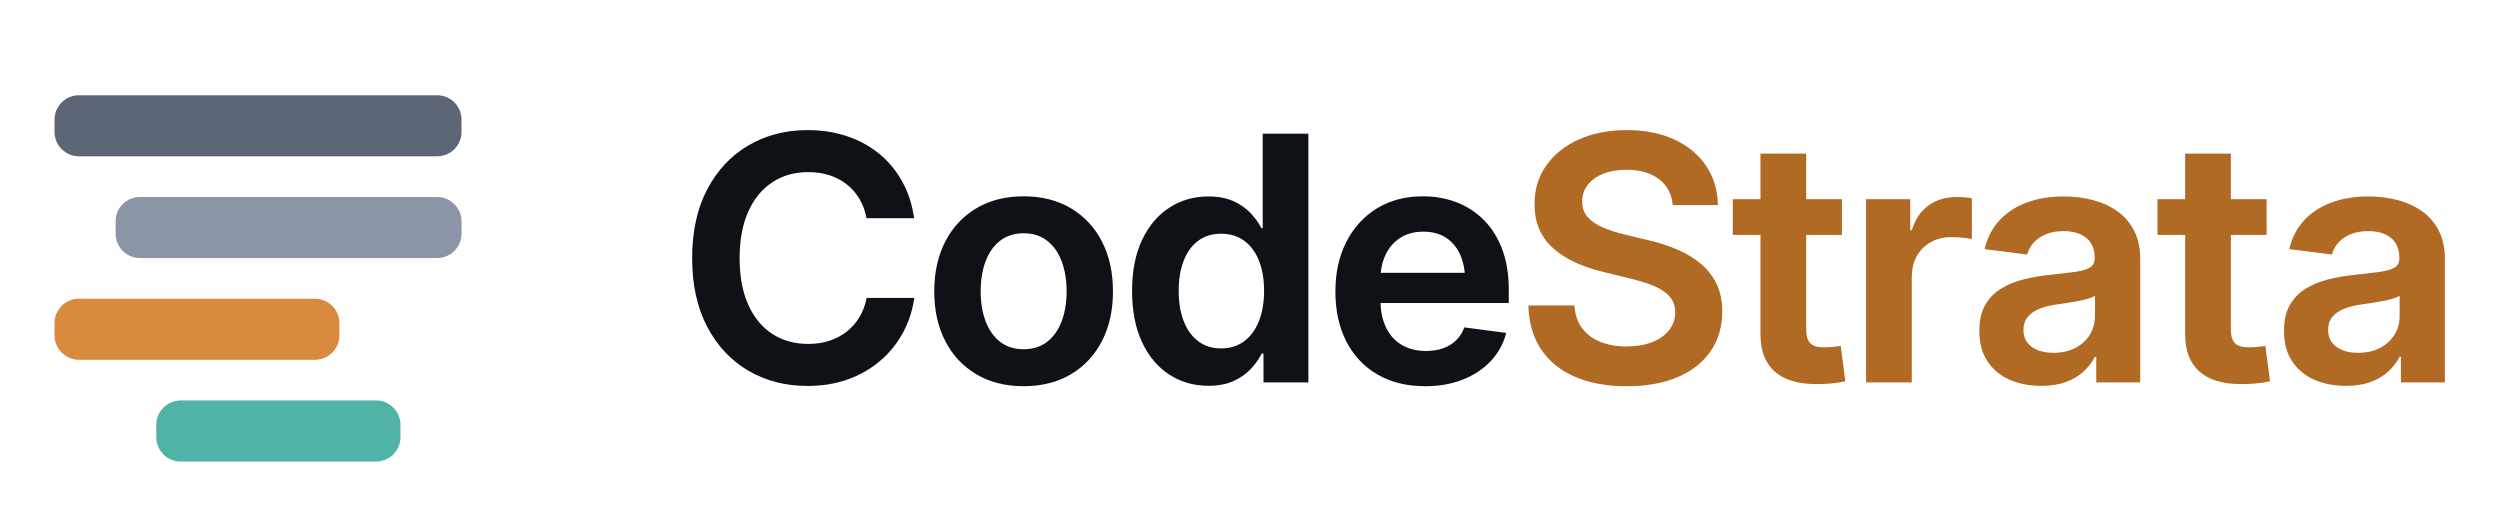
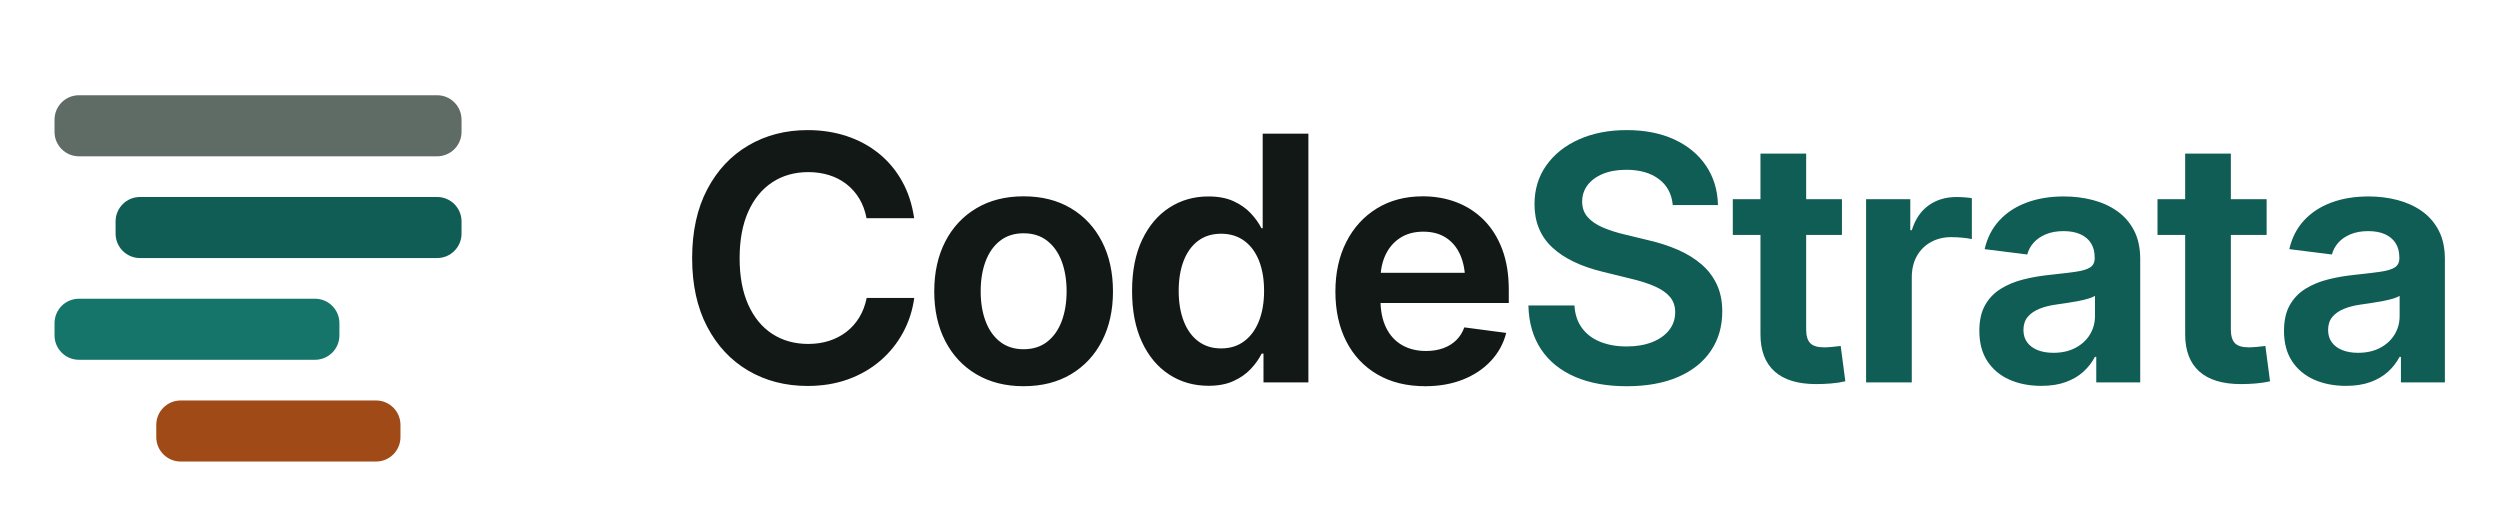
<svg xmlns="http://www.w3.org/2000/svg" viewBox="0 0 731.26 150.95" width="731.26" height="150.95">
-   <rect x="15.95" y="27.86" width="119.05" height="17.86" rx="7.14" fill="#5c6675" />
-   <rect x="33.81" y="57.62" width="101.19" height="17.86" rx="7.14" fill="#8b95a5" />
-   <rect x="15.95" y="87.38" width="83.33" height="17.86" rx="7.14" fill="#d98a3d" />
-   <rect x="45.71" y="117.14" width="71.43" height="17.86" rx="7.14" fill="#4fb3a5" />
+   <rect x="15.95" y="27.86" width="119.05" height="17.86" rx="7.14" fill="#5f6b65" />
+   <rect x="33.81" y="57.62" width="101.19" height="17.86" rx="7.14" fill="#0f5d54" />
+   <rect x="15.95" y="87.38" width="83.33" height="17.86" rx="7.14" fill="#16756a" />
+   <rect x="45.71" y="117.14" width="71.43" height="17.86" rx="7.14" fill="#a04b17" />
  <g transform="translate(198.10 111.85) scale(0.048828)">
-     <path fill="#0e1116" d="M780.947 21.333Q581.635 21.333 425.19 -70.503Q268.744 -162.339 178.951 -333.929Q89.158 -505.52 89.158 -744.0Q89.158 -984.102 179.288 -1155.908Q269.419 -1327.715 426.103 -1419.524Q582.787 -1511.333 780.947 -1511.333Q906.512 -1511.333 1015.095 -1475.363Q1123.678 -1439.392 1208.066 -1370.932Q1292.454 -1302.472 1346.913 -1204.803Q1401.371 -1107.133 1419.112 -983.546H1133.911Q1121.42 -1049.495 1090.602 -1100.666Q1059.783 -1151.836 1014.053 -1187.459Q968.322 -1223.081 910.38 -1241.372Q852.437 -1259.663 785.555 -1259.663Q661.457 -1259.663 568.665 -1198.262Q475.874 -1136.86 424.727 -1021.595Q373.581 -906.33 373.581 -744.0Q373.581 -580.653 425.132 -465.699Q476.684 -350.745 569.26 -290.541Q661.836 -230.337 784.979 -230.337Q851.861 -230.337 909.493 -248.745Q967.125 -267.153 1013.144 -302.564Q1059.162 -337.974 1090.363 -389.167Q1121.564 -440.361 1134.676 -505.787H1419.689Q1404.387 -394.289 1352.642 -298.609Q1300.897 -202.929 1217.733 -130.918Q1134.569 -58.907 1024.33 -18.787Q914.091 21.333 780.947 21.333Z M2074.745 22.848Q1912.505 22.848 1792.066 -48.364Q1671.627 -119.576 1605.58 -247.432Q1539.534 -375.288 1539.534 -544.774Q1539.534 -715.585 1605.58 -843.748Q1671.627 -971.91 1792.066 -1043.289Q1912.505 -1114.668 2074.745 -1114.668Q2237.697 -1114.668 2357.871 -1043.289Q2478.044 -971.91 2544.091 -843.748Q2610.138 -715.585 2610.138 -544.774Q2610.138 -375.288 2544.091 -247.432Q2478.044 -119.576 2357.871 -48.364Q2237.697 22.848 2074.745 22.848ZM2074.745 -198.604Q2158.355 -198.604 2215.857 -243.236Q2273.358 -287.868 2302.878 -366.301Q2332.397 -444.734 2332.397 -545.35Q2332.397 -647.155 2302.878 -725.463Q2273.358 -803.771 2215.857 -848.493Q2158.355 -893.216 2074.745 -893.216Q1991.559 -893.216 1934.125 -848.588Q1876.692 -803.96 1847.173 -725.747Q1817.653 -647.534 1817.653 -545.35Q1817.653 -444.545 1847.173 -366.206Q1876.692 -287.868 1934.031 -243.236Q1991.369 -198.604 2074.745 -198.604Z M3182.781 20.363Q3050.064 20.363 2946.247 -47.545Q2842.43 -115.453 2783.502 -242.567Q2724.574 -369.68 2724.574 -547.531Q2724.574 -727.209 2784.771 -853.917Q2844.968 -980.625 2948.57 -1047.268Q3052.171 -1113.91 3181.432 -1113.91Q3269.611 -1113.91 3331.455 -1085.858Q3393.299 -1057.806 3434.379 -1014.256Q3475.459 -970.707 3499.512 -923.696H3507.064V-1490.0H3780.789V0.0H3511.822V-172.411H3500.845Q3476.755 -123.779 3434.963 -79.734Q3393.171 -35.688 3331.183 -7.663Q3269.195 20.363 3182.781 20.363ZM3257.689 -203.492Q3338.628 -203.492 3396.334 -246.636Q3454.04 -289.78 3484.704 -367.372Q3515.368 -444.963 3515.368 -548.289Q3515.368 -652.379 3484.894 -729.024Q3454.419 -805.67 3396.713 -848.101Q3339.006 -890.533 3257.689 -890.533Q3176.705 -890.533 3119.886 -847.723Q3063.066 -804.912 3033.455 -728.077Q3003.845 -651.243 3003.845 -548.289Q3003.845 -445.433 3033.645 -367.697Q3063.444 -289.961 3120.454 -246.726Q3177.463 -203.492 3257.689 -203.492Z M4480.481 22.848Q4314.622 22.848 4193.813 -47.739Q4073.003 -118.325 4007.808 -245.897Q3942.614 -373.47 3942.614 -544.017Q3942.614 -712.782 4007.88 -841.278Q4073.147 -969.774 4191.078 -1042.221Q4309.009 -1114.668 4466.225 -1114.668Q4574.897 -1114.668 4668.472 -1078.86Q4762.047 -1043.052 4832.351 -972.343Q4902.655 -901.633 4941.966 -797.115Q4981.276 -692.596 4981.276 -554.886V-475.683H4058.555V-656.499H4846.206L4719.936 -606.774Q4719.936 -696.523 4690.799 -763.031Q4661.662 -829.539 4605.811 -866.22Q4549.961 -902.901 4468.961 -902.901Q4388.295 -902.901 4330.952 -865.842Q4273.61 -828.782 4243.147 -764.546Q4212.685 -700.31 4212.685 -617.756V-494.31Q4212.685 -397.054 4246.075 -328.379Q4279.466 -259.705 4340.948 -223.925Q4402.431 -188.145 4485.468 -188.145Q4542.66 -188.145 4588.515 -204.685Q4634.371 -221.225 4666.607 -252.899Q4698.843 -284.574 4714.864 -329.531L4965.868 -296.378Q4941.436 -201.095 4874.639 -129.257Q4807.841 -57.418 4707.421 -17.285Q4607.001 22.848 4480.481 22.848Z" />
-     <path fill="#b06a24" d="M5687.67 23.029Q5508.603 23.029 5377.667 -33.505Q5246.731 -90.04 5174.6 -198.176Q5102.469 -306.312 5098.773 -460.896H5374.636Q5379.25 -380.795 5419.549 -325.946Q5459.849 -271.097 5528.886 -243.17Q5597.924 -215.244 5686.662 -215.244Q5773.768 -215.244 5839.22 -240.783Q5904.671 -266.321 5941.429 -312.668Q5978.186 -359.014 5978.186 -420.347Q5978.186 -474.326 5947.423 -511.307Q5916.66 -548.288 5857.19 -574.729Q5797.719 -601.17 5710.978 -621.624L5546.688 -661.946Q5347.52 -709.861 5241.427 -808.847Q5135.334 -907.834 5135.334 -1066.96Q5135.334 -1200.44 5206.37 -1300.385Q5277.406 -1400.331 5402.046 -1455.832Q5526.686 -1511.333 5687.601 -1511.333Q5851.524 -1511.333 5973.16 -1455.025Q6094.796 -1398.717 6162.964 -1297.616Q6231.132 -1196.515 6234.412 -1062.139H5963.525Q5954.64 -1162.176 5880.371 -1217.902Q5806.102 -1273.628 5685.345 -1273.628Q5604.609 -1273.628 5545.051 -1249.09Q5485.492 -1224.551 5453.155 -1181.53Q5420.818 -1138.509 5420.818 -1083.016Q5420.818 -1027.235 5454.079 -989.875Q5487.341 -952.515 5544.867 -927.952Q5602.394 -903.39 5674.537 -886.262L5815.371 -852.129Q5912.584 -830.014 5993.992 -794.505Q6075.4 -758.995 6135.1 -707.729Q6194.801 -656.462 6227.481 -586.548Q6260.161 -516.635 6260.161 -425.189Q6260.161 -289.768 6191.727 -188.816Q6123.294 -87.864 5995.143 -32.417Q5866.993 23.029 5687.67 23.029Z M6977.014 -1097.335V-883.504H6323.253V-1097.335ZM6488.991 -1370.667H6762.716V-317.259Q6762.716 -260.462 6786.941 -235.2Q6811.166 -209.937 6869.798 -209.937Q6889.662 -209.937 6920.626 -212.748Q6951.59 -215.558 6969.558 -218.225L6997.393 -6.592Q6958.108 2.667 6912.227 6.432Q6866.347 10.198 6822.827 10.198Q6658.075 10.198 6573.533 -65.676Q6488.991 -141.55 6488.991 -287.814Z M7121.685 0.0V-1097.335H7386.439V-911.494H7395.485Q7425.53 -1008.886 7495.498 -1059.671Q7565.466 -1110.455 7663.405 -1110.455Q7686.997 -1110.455 7711.974 -1108.545Q7736.952 -1106.636 7755.272 -1103.575V-858.272Q7738.685 -862.765 7702.38 -866.428Q7666.074 -870.091 7631.037 -870.091Q7563.842 -870.091 7510.17 -840.629Q7456.498 -811.168 7425.954 -757.128Q7395.41 -703.088 7395.41 -628.614V0.0Z M8170.725 20.795Q8064.627 20.795 7980.733 -16.288Q7896.84 -53.371 7848.473 -126.737Q7800.107 -200.104 7800.107 -308.726Q7800.107 -401.619 7834.609 -462.707Q7869.112 -523.795 7928.543 -560.653Q7987.973 -597.51 8063.537 -616.598Q8139.101 -635.686 8220.891 -643.958Q8318.344 -654.411 8377.589 -662.779Q8436.835 -671.147 8463.967 -688.822Q8491.099 -706.497 8491.099 -742.987V-748.881Q8491.099 -798.033 8469.423 -833.031Q8447.747 -868.03 8406.236 -887.095Q8364.726 -906.16 8304.619 -906.16Q8243.945 -906.16 8198.632 -887.303Q8153.319 -868.446 8125.325 -836.862Q8097.332 -805.278 8087.167 -766.22L7831.941 -798.172Q7855.075 -899.514 7919.627 -969.781Q7984.179 -1040.049 8083.081 -1076.98Q8181.982 -1113.91 8306.758 -1113.91Q8397.222 -1113.91 8479.658 -1092.473Q8562.094 -1071.036 8626.088 -1025.868Q8690.081 -980.7 8726.975 -909.697Q8763.868 -838.694 8763.868 -739.185V0.0H8500.587V-152.773H8492.406Q8466.781 -103.595 8423.712 -64.247Q8380.643 -24.899 8318.167 -2.052Q8255.69 20.795 8170.725 20.795ZM8243.169 -177.201Q8320.166 -177.201 8376.096 -206.917Q8432.027 -236.633 8462.427 -286.491Q8492.827 -336.35 8492.827 -396.619V-518.896Q8480 -509.821 8453.412 -501.883Q8426.824 -493.944 8392.908 -487.407Q8358.992 -480.869 8324.212 -475.661Q8289.432 -470.453 8260.123 -466.31Q8204.521 -458.742 8160.064 -440.898Q8115.606 -423.054 8089.959 -392.34Q8064.311 -361.627 8064.311 -313.792Q8064.311 -269.737 8087.168 -239.247Q8110.025 -208.758 8150.225 -192.979Q8190.425 -177.201 8243.169 -177.201Z M9521.134 -1097.335V-883.504H8867.373V-1097.335ZM9033.111 -1370.667H9306.836V-317.259Q9306.836 -260.462 9331.061 -235.2Q9355.286 -209.937 9413.918 -209.937Q9433.782 -209.937 9464.746 -212.748Q9495.71 -215.558 9513.678 -218.225L9541.513 -6.592Q9502.228 2.667 9456.347 6.432Q9410.467 10.198 9366.947 10.198Q9202.195 10.198 9117.653 -65.676Q9033.111 -141.55 9033.111 -287.814Z M9995.805 20.795Q9889.707 20.795 9805.813 -16.288Q9721.92 -53.371 9673.553 -126.737Q9625.187 -200.104 9625.187 -308.726Q9625.187 -401.619 9659.689 -462.707Q9694.192 -523.795 9753.623 -560.653Q9813.053 -597.51 9888.617 -616.598Q9964.181 -635.686 10045.971 -643.958Q10143.424 -654.411 10202.669 -662.779Q10261.915 -671.147 10289.047 -688.822Q10316.179 -706.497 10316.179 -742.987V-748.881Q10316.179 -798.033 10294.503 -833.031Q10272.827 -868.03 10231.316 -887.095Q10189.806 -906.16 10129.699 -906.16Q10069.025 -906.16 10023.712 -887.303Q9978.399 -868.446 9950.405 -836.862Q9922.412 -805.278 9912.247 -766.22L9657.021 -798.172Q9680.155 -899.514 9744.707 -969.781Q9809.259 -1040.049 9908.161 -1076.98Q10007.062 -1113.91 10131.838 -1113.91Q10222.302 -1113.91 10304.738 -1092.473Q10387.174 -1071.036 10451.168 -1025.868Q10515.161 -980.7 10552.055 -909.697Q10588.948 -838.694 10588.948 -739.185V0.0H10325.667V-152.773H10317.486Q10291.861 -103.595 10248.792 -64.247Q10205.723 -24.899 10143.247 -2.052Q10080.77 20.795 9995.805 20.795ZM10068.249 -177.201Q10145.246 -177.201 10201.176 -206.917Q10257.107 -236.633 10287.507 -286.491Q10317.907 -336.35 10317.907 -396.619V-518.896Q10305.08 -509.821 10278.492 -501.883Q10251.904 -493.944 10217.988 -487.407Q10184.072 -480.869 10149.292 -475.661Q10114.512 -470.453 10085.203 -466.31Q10029.601 -458.742 9985.144 -440.898Q9940.686 -423.054 9915.039 -392.34Q9889.391 -361.627 9889.391 -313.792Q9889.391 -269.737 9912.248 -239.247Q9935.105 -208.758 9975.305 -192.979Q10015.505 -177.201 10068.249 -177.201Z" />
+     <path fill="#111815" d="M780.947 21.333Q581.635 21.333 425.19 -70.503Q268.744 -162.339 178.951 -333.929Q89.158 -505.52 89.158 -744.0Q89.158 -984.102 179.288 -1155.908Q269.419 -1327.715 426.103 -1419.524Q582.787 -1511.333 780.947 -1511.333Q906.512 -1511.333 1015.095 -1475.363Q1123.678 -1439.392 1208.066 -1370.932Q1292.454 -1302.472 1346.913 -1204.803Q1401.371 -1107.133 1419.112 -983.546H1133.911Q1121.42 -1049.495 1090.602 -1100.666Q1059.783 -1151.836 1014.053 -1187.459Q968.322 -1223.081 910.38 -1241.372Q852.437 -1259.663 785.555 -1259.663Q661.457 -1259.663 568.665 -1198.262Q475.874 -1136.86 424.727 -1021.595Q373.581 -906.33 373.581 -744.0Q373.581 -580.653 425.132 -465.699Q476.684 -350.745 569.26 -290.541Q661.836 -230.337 784.979 -230.337Q851.861 -230.337 909.493 -248.745Q967.125 -267.153 1013.144 -302.564Q1059.162 -337.974 1090.363 -389.167Q1121.564 -440.361 1134.676 -505.787H1419.689Q1404.387 -394.289 1352.642 -298.609Q1300.897 -202.929 1217.733 -130.918Q1134.569 -58.907 1024.33 -18.787Q914.091 21.333 780.947 21.333Z M2074.745 22.848Q1912.505 22.848 1792.066 -48.364Q1671.627 -119.576 1605.58 -247.432Q1539.534 -375.288 1539.534 -544.774Q1539.534 -715.585 1605.58 -843.748Q1671.627 -971.91 1792.066 -1043.289Q1912.505 -1114.668 2074.745 -1114.668Q2237.697 -1114.668 2357.871 -1043.289Q2478.044 -971.91 2544.091 -843.748Q2610.138 -715.585 2610.138 -544.774Q2610.138 -375.288 2544.091 -247.432Q2478.044 -119.576 2357.871 -48.364Q2237.697 22.848 2074.745 22.848ZM2074.745 -198.604Q2158.355 -198.604 2215.857 -243.236Q2273.358 -287.868 2302.878 -366.301Q2332.397 -444.734 2332.397 -545.35Q2332.397 -647.155 2302.878 -725.463Q2273.358 -803.771 2215.857 -848.493Q2158.355 -893.216 2074.745 -893.216Q1991.559 -893.216 1934.125 -848.588Q1876.692 -803.96 1847.173 -725.747Q1817.653 -647.534 1817.653 -545.35Q1817.653 -444.545 1847.173 -366.206Q1876.692 -287.868 1934.031 -243.236Q1991.369 -198.604 2074.745 -198.604Z M3182.781 20.363Q3050.064 20.363 2946.247 -47.545Q2842.43 -115.453 2783.502 -242.567Q2724.574 -369.68 2724.574 -547.531Q2724.574 -727.209 2784.771 -853.917Q2844.968 -980.625 2948.57 -1047.268Q3052.171 -1113.91 3181.432 -1113.91Q3269.611 -1113.91 3331.455 -1085.858Q3393.299 -1057.806 3434.379 -1014.256Q3475.459 -970.707 3499.512 -923.696H3507.064V-1490.0H3780.789V0.0H3511.822V-172.411H3500.845Q3476.755 -123.779 3434.963 -79.734Q3393.171 -35.688 3331.183 -7.663Q3269.195 20.363 3182.781 20.363ZM3257.689 -203.492Q3338.628 -203.492 3396.334 -246.636Q3454.04 -289.78 3484.704 -367.372Q3515.368 -444.963 3515.368 -548.289Q3515.368 -652.379 3484.894 -729.024Q3454.419 -805.67 3396.713 -848.101Q3339.006 -890.533 3257.689 -890.533Q3176.705 -890.533 3119.886 -847.723Q3063.066 -804.912 3033.455 -728.077Q3003.845 -651.243 3003.845 -548.289Q3003.845 -445.433 3033.645 -367.697Q3063.444 -289.961 3120.454 -246.726Q3177.463 -203.492 3257.689 -203.492Z M4480.481 22.848Q4314.622 22.848 4193.813 -47.739Q4073.003 -118.325 4007.808 -245.897Q3942.614 -373.47 3942.614 -544.017Q3942.614 -712.782 4007.88 -841.278Q4073.147 -969.774 4191.078 -1042.221Q4309.009 -1114.668 4466.225 -1114.668Q4574.897 -1114.668 4668.472 -1078.86Q4762.047 -1043.052 4832.351 -972.343Q4902.655 -901.633 4941.966 -797.115Q4981.276 -692.596 4981.276 -554.886V-475.683H4058.555V-656.499H4846.206L4719.936 -606.774Q4719.936 -696.523 4690.799 -763.031Q4661.662 -829.539 4605.811 -866.22Q4549.961 -902.901 4468.961 -902.901Q4388.295 -902.901 4330.952 -865.842Q4273.61 -828.782 4243.147 -764.546Q4212.685 -700.31 4212.685 -617.756V-494.31Q4212.685 -397.054 4246.075 -328.379Q4279.466 -259.705 4340.948 -223.925Q4402.431 -188.145 4485.468 -188.145Q4542.66 -188.145 4588.515 -204.685Q4634.371 -221.225 4666.607 -252.899Q4698.843 -284.574 4714.864 -329.531L4965.868 -296.378Q4941.436 -201.095 4874.639 -129.257Q4807.841 -57.418 4707.421 -17.285Q4607.001 22.848 4480.481 22.848Z" />
+     <path fill="#0f5d54" d="M5687.67 23.029Q5508.603 23.029 5377.667 -33.505Q5246.731 -90.04 5174.6 -198.176Q5102.469 -306.312 5098.773 -460.896H5374.636Q5379.25 -380.795 5419.549 -325.946Q5459.849 -271.097 5528.886 -243.17Q5597.924 -215.244 5686.662 -215.244Q5773.768 -215.244 5839.22 -240.783Q5904.671 -266.321 5941.429 -312.668Q5978.186 -359.014 5978.186 -420.347Q5978.186 -474.326 5947.423 -511.307Q5916.66 -548.288 5857.19 -574.729Q5797.719 -601.17 5710.978 -621.624L5546.688 -661.946Q5347.52 -709.861 5241.427 -808.847Q5135.334 -907.834 5135.334 -1066.96Q5135.334 -1200.44 5206.37 -1300.385Q5277.406 -1400.331 5402.046 -1455.832Q5526.686 -1511.333 5687.601 -1511.333Q5851.524 -1511.333 5973.16 -1455.025Q6094.796 -1398.717 6162.964 -1297.616Q6231.132 -1196.515 6234.412 -1062.139H5963.525Q5954.64 -1162.176 5880.371 -1217.902Q5806.102 -1273.628 5685.345 -1273.628Q5604.609 -1273.628 5545.051 -1249.09Q5485.492 -1224.551 5453.155 -1181.53Q5420.818 -1138.509 5420.818 -1083.016Q5420.818 -1027.235 5454.079 -989.875Q5487.341 -952.515 5544.867 -927.952Q5602.394 -903.39 5674.537 -886.262L5815.371 -852.129Q5912.584 -830.014 5993.992 -794.505Q6075.4 -758.995 6135.1 -707.729Q6194.801 -656.462 6227.481 -586.548Q6260.161 -516.635 6260.161 -425.189Q6260.161 -289.768 6191.727 -188.816Q6123.294 -87.864 5995.143 -32.417Q5866.993 23.029 5687.67 23.029Z M6977.014 -1097.335V-883.504H6323.253V-1097.335ZM6488.991 -1370.667H6762.716V-317.259Q6762.716 -260.462 6786.941 -235.2Q6811.166 -209.937 6869.798 -209.937Q6889.662 -209.937 6920.626 -212.748Q6951.59 -215.558 6969.558 -218.225L6997.393 -6.592Q6958.108 2.667 6912.227 6.432Q6866.347 10.198 6822.827 10.198Q6658.075 10.198 6573.533 -65.676Q6488.991 -141.55 6488.991 -287.814Z M7121.685 0.0V-1097.335H7386.439V-911.494H7395.485Q7425.53 -1008.886 7495.498 -1059.671Q7565.466 -1110.455 7663.405 -1110.455Q7686.997 -1110.455 7711.974 -1108.545Q7736.952 -1106.636 7755.272 -1103.575V-858.272Q7738.685 -862.765 7702.38 -866.428Q7666.074 -870.091 7631.037 -870.091Q7563.842 -870.091 7510.17 -840.629Q7456.498 -811.168 7425.954 -757.128Q7395.41 -703.088 7395.41 -628.614V0.0Z M8170.725 20.795Q8064.627 20.795 7980.733 -16.288Q7896.84 -53.371 7848.473 -126.737Q7800.107 -200.104 7800.107 -308.726Q7800.107 -401.619 7834.609 -462.707Q7869.112 -523.795 7928.543 -560.653Q7987.973 -597.51 8063.537 -616.598Q8139.101 -635.686 8220.891 -643.958Q8318.344 -654.411 8377.589 -662.779Q8436.835 -671.147 8463.967 -688.822Q8491.099 -706.497 8491.099 -742.987V-748.881Q8491.099 -798.033 8469.423 -833.031Q8447.747 -868.03 8406.236 -887.095Q8364.726 -906.16 8304.619 -906.16Q8243.945 -906.16 8198.632 -887.303Q8153.319 -868.446 8125.325 -836.862Q8097.332 -805.278 8087.167 -766.22L7831.941 -798.172Q7855.075 -899.514 7919.627 -969.781Q7984.179 -1040.049 8083.081 -1076.98Q8181.982 -1113.91 8306.758 -1113.91Q8397.222 -1113.91 8479.658 -1092.473Q8562.094 -1071.036 8626.088 -1025.868Q8690.081 -980.7 8726.975 -909.697Q8763.868 -838.694 8763.868 -739.185V0.0H8500.587V-152.773H8492.406Q8466.781 -103.595 8423.712 -64.247Q8380.643 -24.899 8318.167 -2.052Q8255.69 20.795 8170.725 20.795ZM8243.169 -177.201Q8320.166 -177.201 8376.096 -206.917Q8432.027 -236.633 8462.427 -286.491Q8492.827 -336.35 8492.827 -396.619V-518.896Q8480 -509.821 8453.412 -501.883Q8426.824 -493.944 8392.908 -487.407Q8358.992 -480.869 8324.212 -475.661Q8289.432 -470.453 8260.123 -466.31Q8204.521 -458.742 8160.064 -440.898Q8115.606 -423.054 8089.959 -392.34Q8064.311 -361.627 8064.311 -313.792Q8064.311 -269.737 8087.168 -239.247Q8110.025 -208.758 8150.225 -192.979Q8190.425 -177.201 8243.169 -177.201Z M9521.134 -1097.335V-883.504H8867.373V-1097.335ZM9033.111 -1370.667H9306.836V-317.259Q9306.836 -260.462 9331.061 -235.2Q9355.286 -209.937 9413.918 -209.937Q9433.782 -209.937 9464.746 -212.748Q9495.71 -215.558 9513.678 -218.225L9541.513 -6.592Q9502.228 2.667 9456.347 6.432Q9410.467 10.198 9366.947 10.198Q9202.195 10.198 9117.653 -65.676Q9033.111 -141.55 9033.111 -287.814Z M9995.805 20.795Q9889.707 20.795 9805.813 -16.288Q9721.92 -53.371 9673.553 -126.737Q9625.187 -200.104 9625.187 -308.726Q9625.187 -401.619 9659.689 -462.707Q9694.192 -523.795 9753.623 -560.653Q9813.053 -597.51 9888.617 -616.598Q9964.181 -635.686 10045.971 -643.958Q10143.424 -654.411 10202.669 -662.779Q10261.915 -671.147 10289.047 -688.822Q10316.179 -706.497 10316.179 -742.987V-748.881Q10316.179 -798.033 10294.503 -833.031Q10272.827 -868.03 10231.316 -887.095Q10189.806 -906.16 10129.699 -906.16Q10069.025 -906.16 10023.712 -887.303Q9978.399 -868.446 9950.405 -836.862Q9922.412 -805.278 9912.247 -766.22L9657.021 -798.172Q9680.155 -899.514 9744.707 -969.781Q9809.259 -1040.049 9908.161 -1076.98Q10007.062 -1113.91 10131.838 -1113.91Q10222.302 -1113.91 10304.738 -1092.473Q10387.174 -1071.036 10451.168 -1025.868Q10515.161 -980.7 10552.055 -909.697Q10588.948 -838.694 10588.948 -739.185V0.0H10325.667V-152.773H10317.486Q10291.861 -103.595 10248.792 -64.247Q10205.723 -24.899 10143.247 -2.052Q10080.77 20.795 9995.805 20.795ZM10068.249 -177.201Q10145.246 -177.201 10201.176 -206.917Q10257.107 -236.633 10287.507 -286.491Q10317.907 -336.35 10317.907 -396.619V-518.896Q10305.08 -509.821 10278.492 -501.883Q10251.904 -493.944 10217.988 -487.407Q10184.072 -480.869 10149.292 -475.661Q10114.512 -470.453 10085.203 -466.31Q10029.601 -458.742 9985.144 -440.898Q9940.686 -423.054 9915.039 -392.34Q9889.391 -361.627 9889.391 -313.792Q9889.391 -269.737 9912.248 -239.247Q9935.105 -208.758 9975.305 -192.979Q10015.505 -177.201 10068.249 -177.201Z" />
  </g>
</svg>
